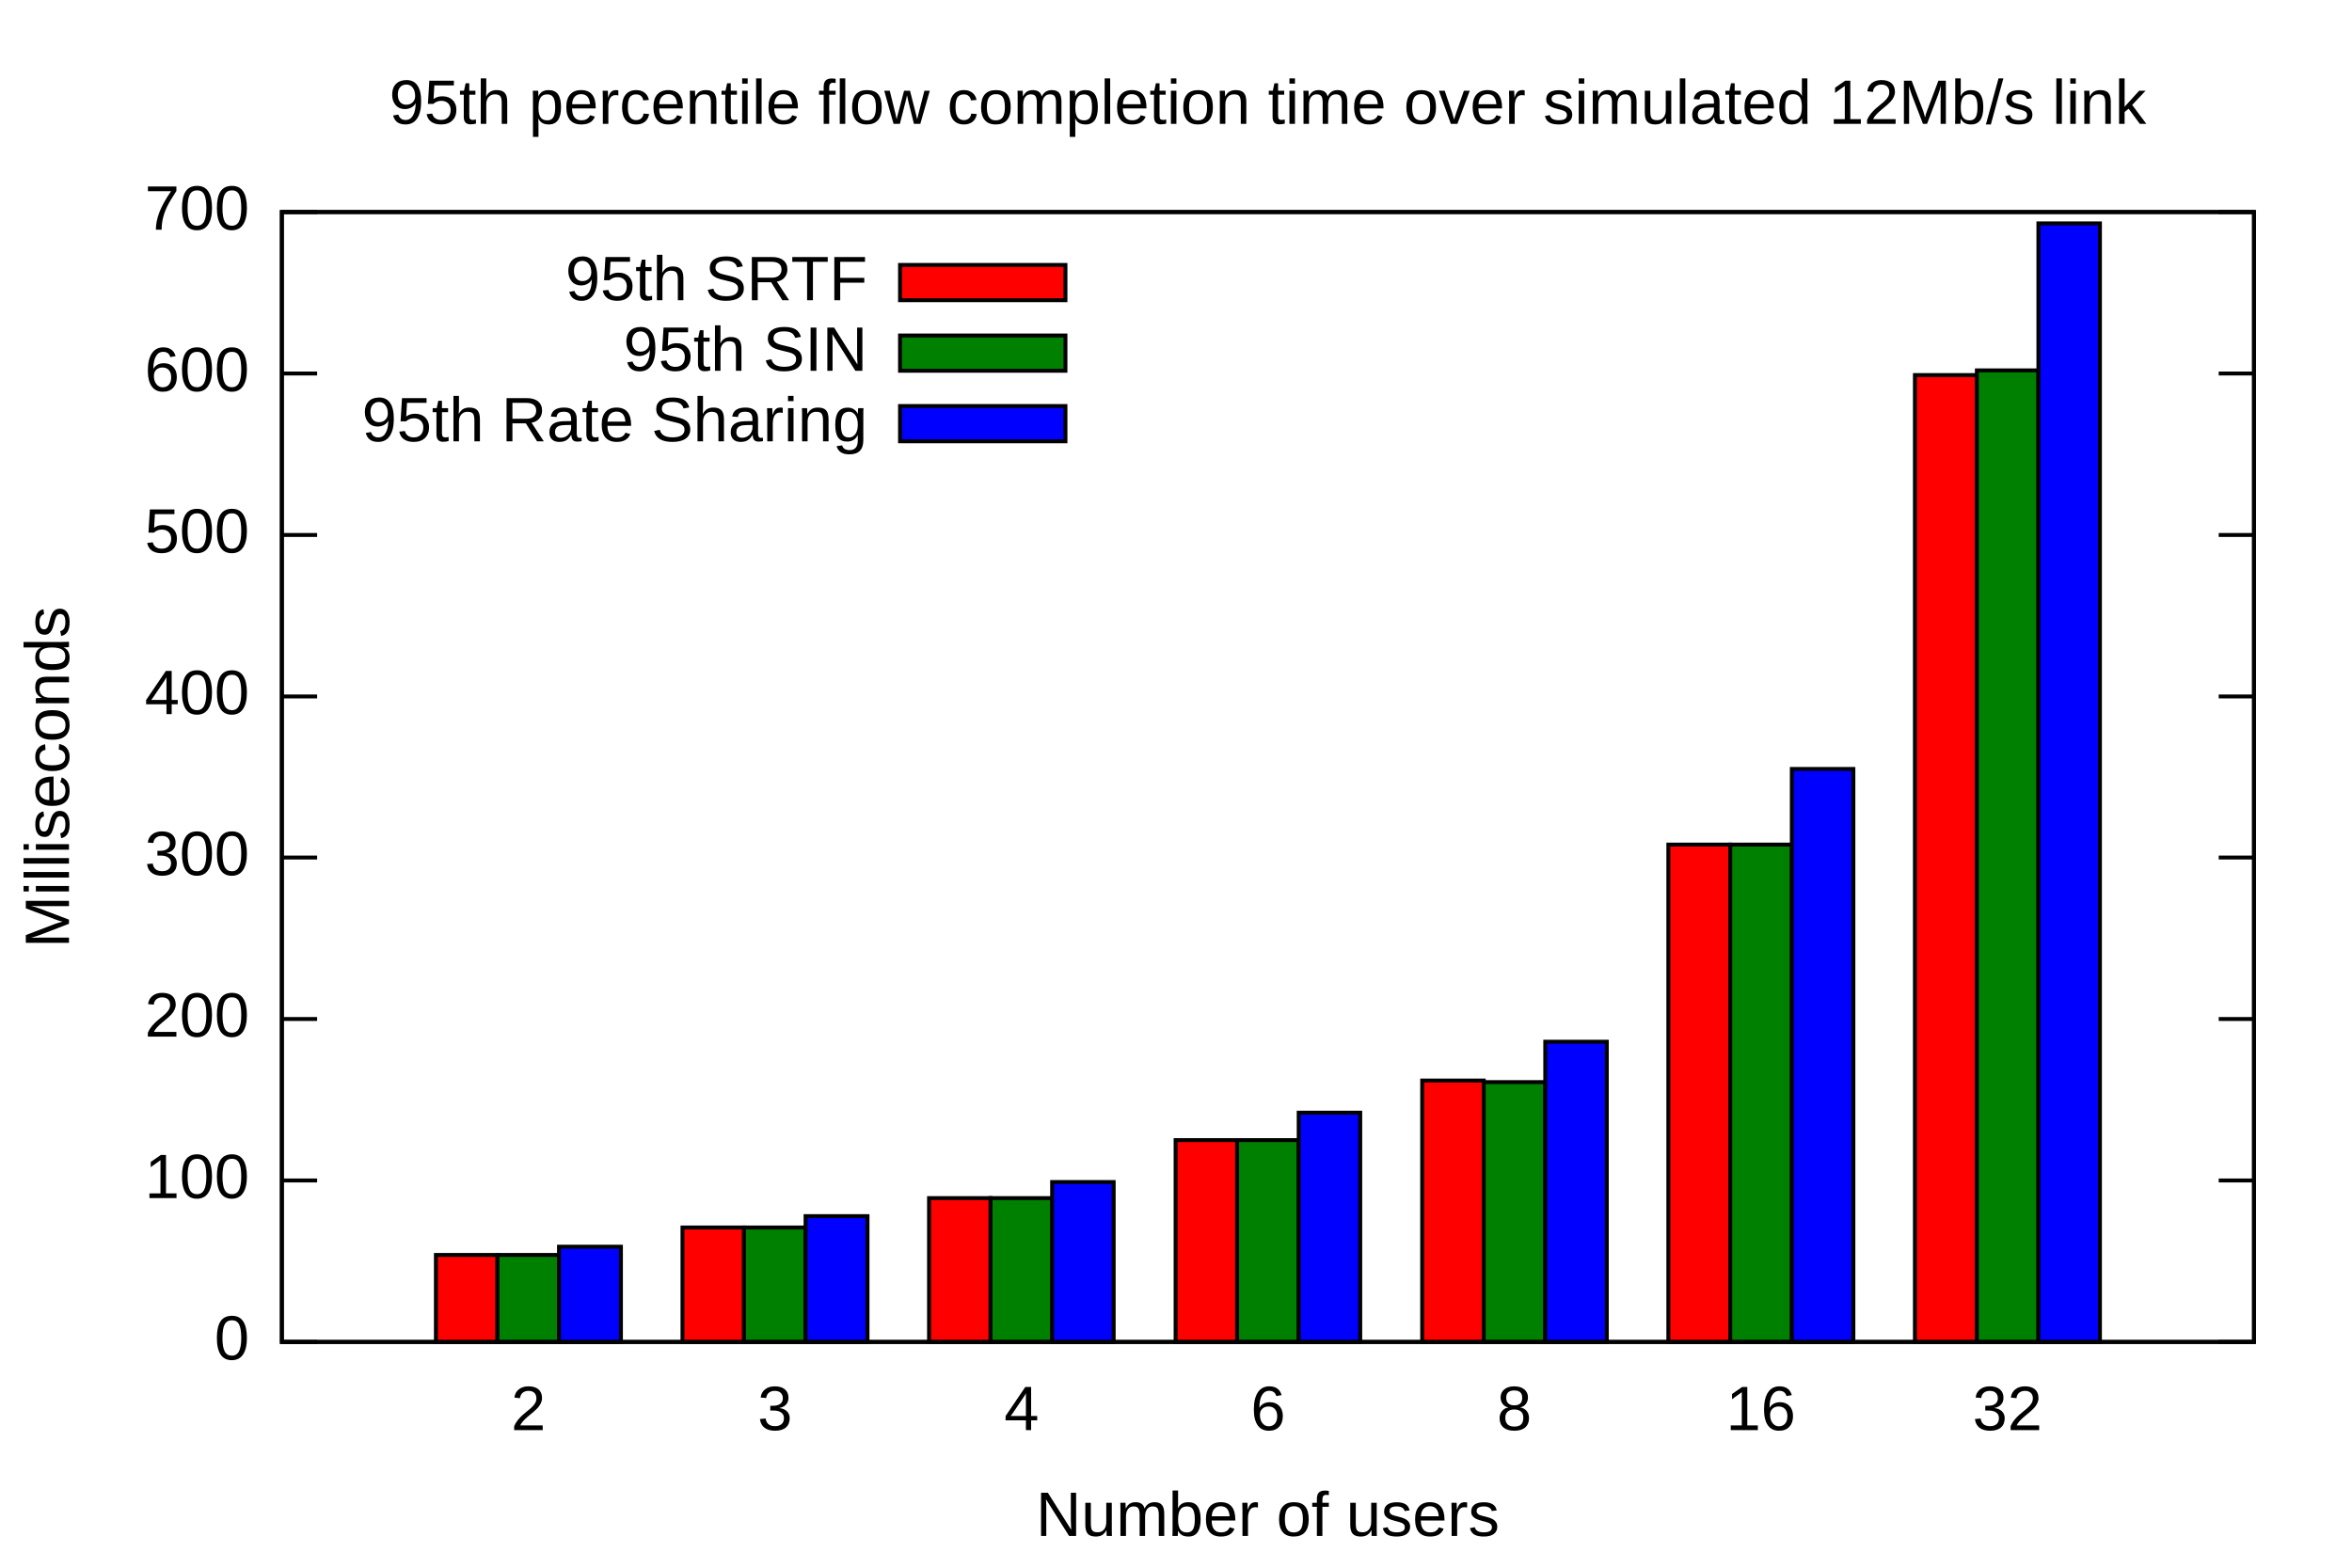
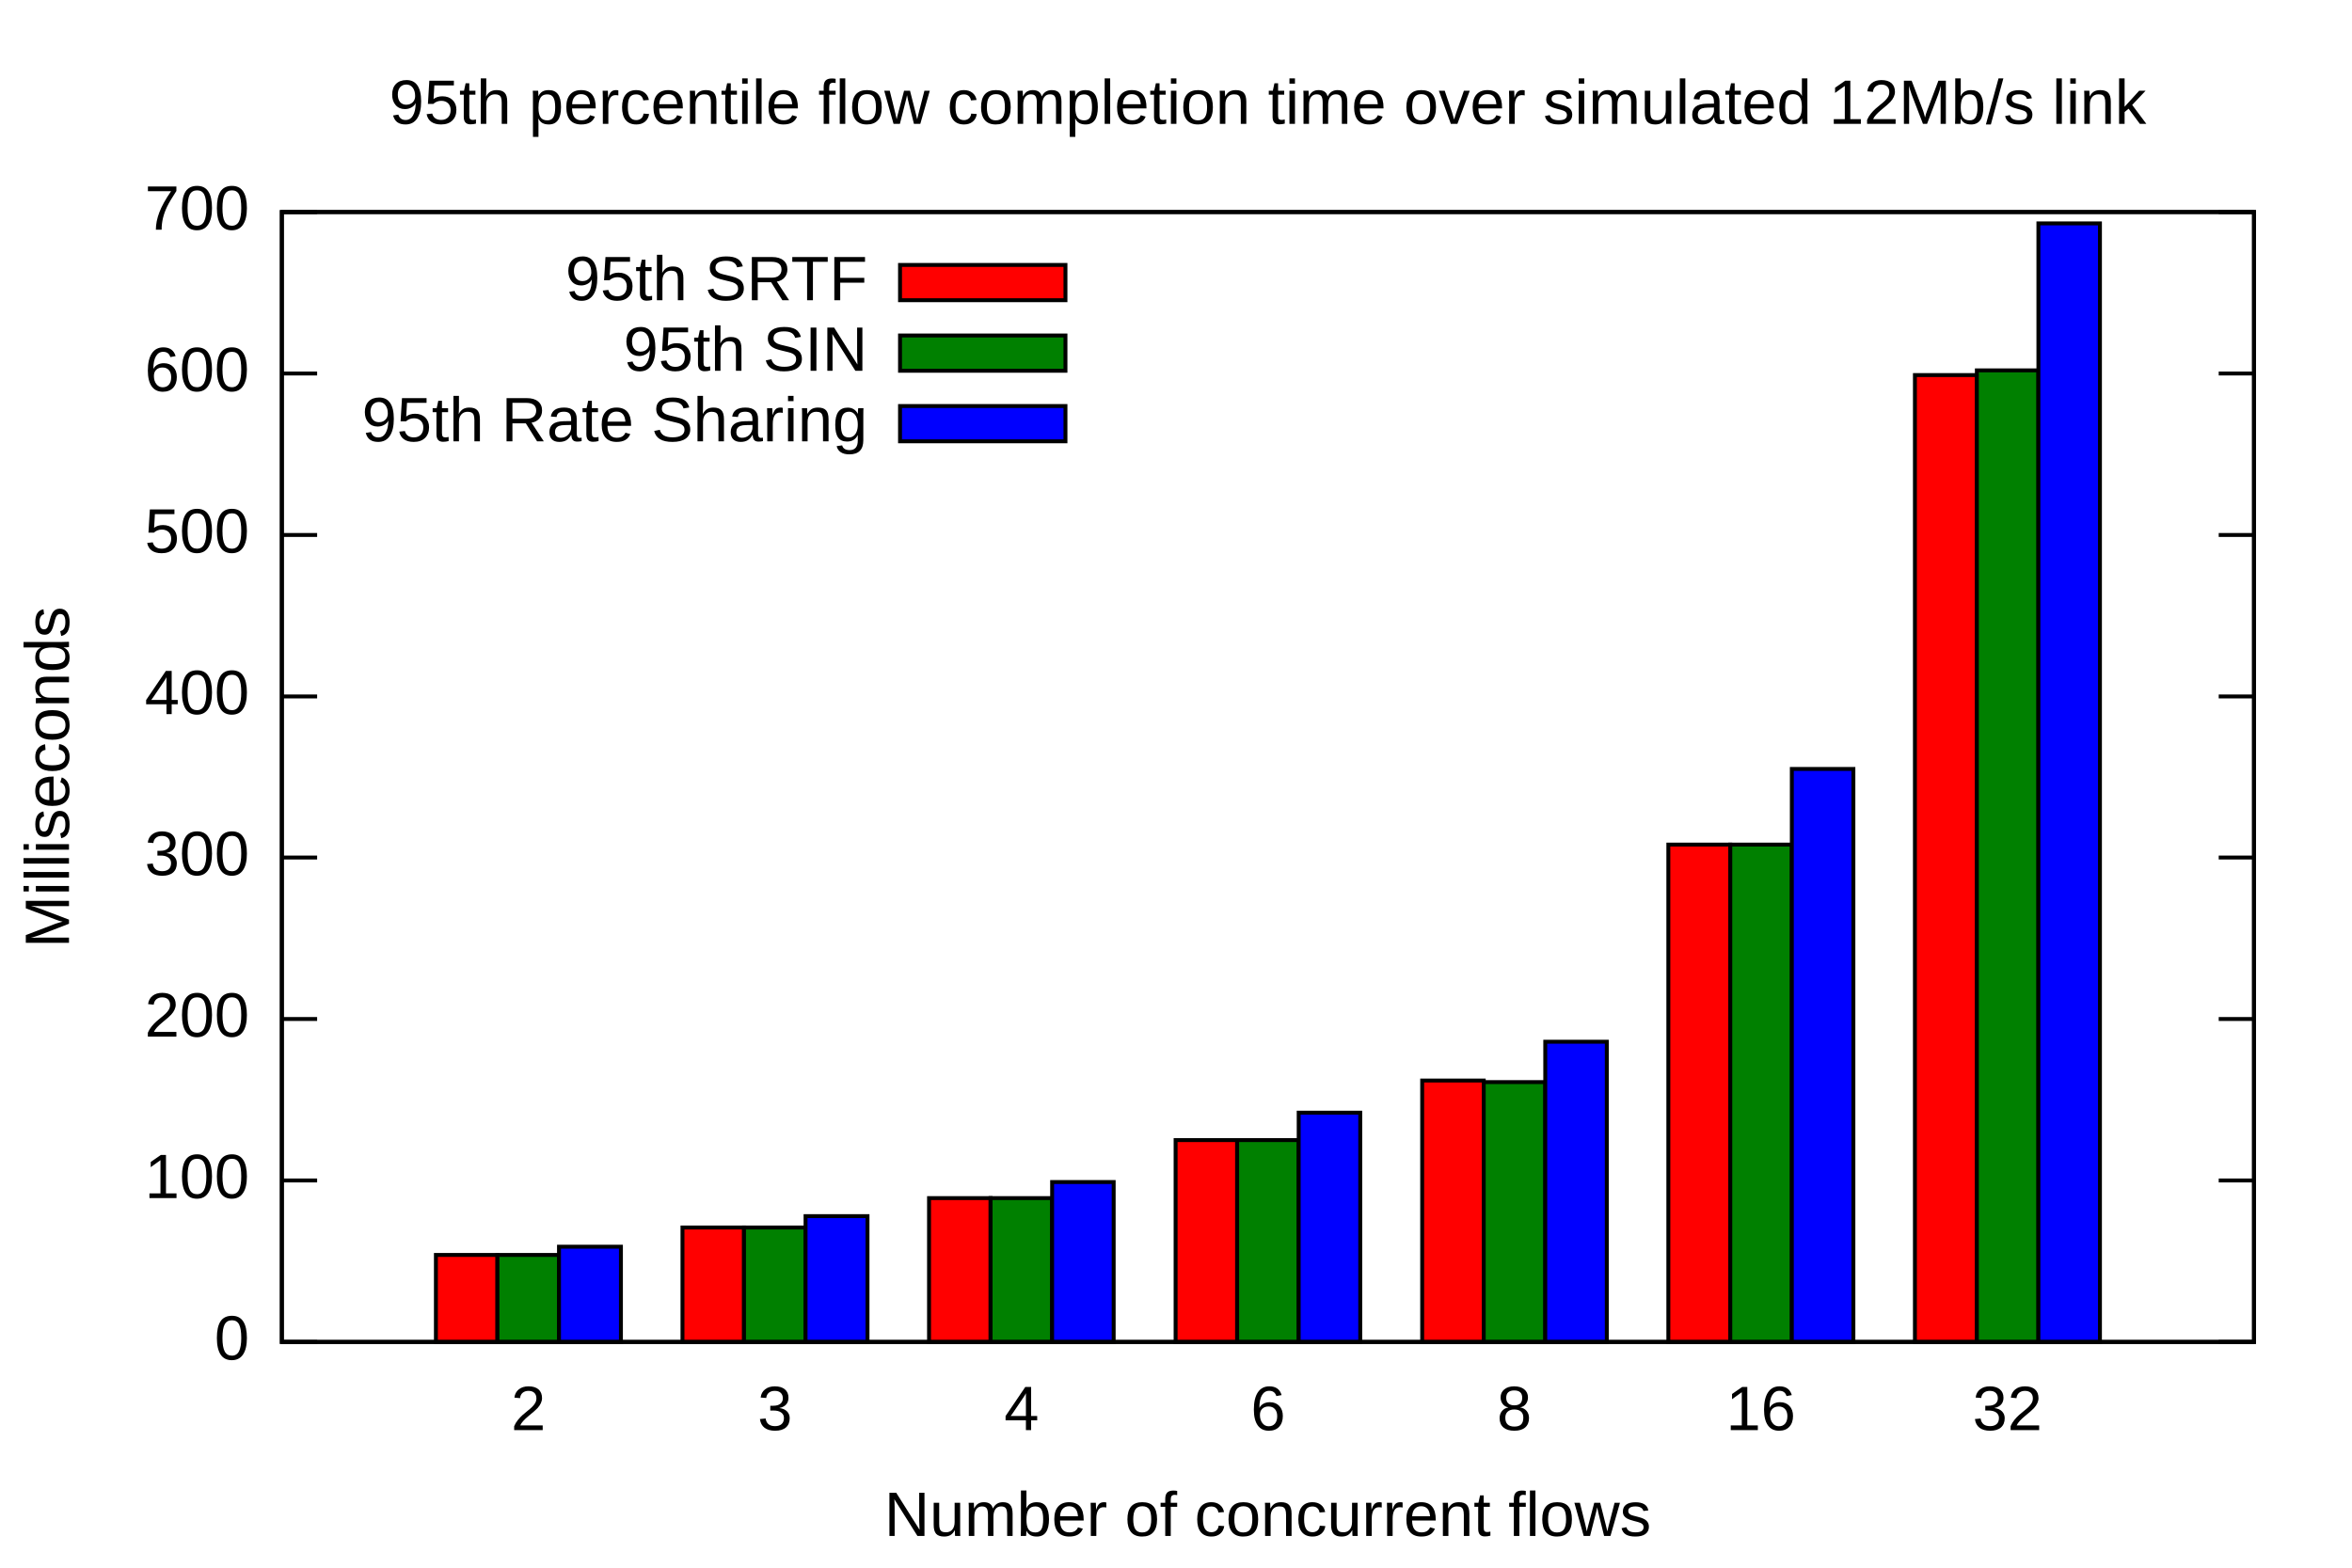
<svg xmlns="http://www.w3.org/2000/svg" xmlns:xlink="http://www.w3.org/1999/xlink" width="600" height="400" viewBox="0 0 600 400">
  <g id="gnuplot_canvas">
    <rect x="0" y="0" width="600" height="400" fill="none" />
    <defs>
      <circle id="gpDot" r="0.5" stroke-width="0.5" />
      <path id="gpPt0" stroke-width="0.222" stroke="currentColor" d="M-1,0 h2 M0,-1 v2" />
      <path id="gpPt1" stroke-width="0.222" stroke="currentColor" d="M-1,-1 L1,1 M1,-1 L-1,1" />
      <path id="gpPt2" stroke-width="0.222" stroke="currentColor" d="M-1,0 L1,0 M0,-1 L0,1 M-1,-1 L1,1 M-1,1 L1,-1" />
      <rect id="gpPt3" stroke-width="0.222" stroke="currentColor" x="-1" y="-1" width="2" height="2" />
      <rect id="gpPt4" stroke-width="0.222" stroke="currentColor" fill="currentColor" x="-1" y="-1" width="2" height="2" />
      <circle id="gpPt5" stroke-width="0.222" stroke="currentColor" cx="0" cy="0" r="1" />
      <use xlink:href="#gpPt5" id="gpPt6" fill="currentColor" stroke="none" />
      <path id="gpPt7" stroke-width="0.222" stroke="currentColor" d="M0,-1.33 L-1.33,0.67 L1.33,0.67 z" />
      <use xlink:href="#gpPt7" id="gpPt8" fill="currentColor" stroke="none" />
      <use xlink:href="#gpPt7" id="gpPt9" stroke="currentColor" transform="rotate(180)" />
      <use xlink:href="#gpPt9" id="gpPt10" fill="currentColor" stroke="none" />
      <use xlink:href="#gpPt3" id="gpPt11" stroke="currentColor" transform="rotate(45)" />
      <use xlink:href="#gpPt11" id="gpPt12" fill="currentColor" stroke="none" />
    </defs>
    <g style="fill:none; color:white; stroke:black; stroke-width:1.00; stroke-linecap:butt; stroke-linejoin:miter">
</g>
    <g style="fill:none; color:black; stroke:currentColor; stroke-width:1.00; stroke-linecap:butt; stroke-linejoin:miter">
      <path stroke="black" d="M71.9,342.4 L80.9,342.4 M575.0,342.4 L566.0,342.4  h0.01" />
      <g transform="translate(63.6,346.9)" style="stroke:none; fill:black; font-family:arial; font-size:12.00pt; text-anchor:end">
        <text> 0</text>
      </g>
      <path stroke="black" d="M71.9,301.2 L80.9,301.2 M575.0,301.2 L566.0,301.2  h0.01" />
      <g transform="translate(63.6,305.7)" style="stroke:none; fill:black; font-family:arial; font-size:12.00pt; text-anchor:end">
        <text> 100</text>
      </g>
      <path stroke="black" d="M71.9,260.0 L80.9,260.0 M575.0,260.0 L566.0,260.0  h0.01" />
      <g transform="translate(63.6,264.5)" style="stroke:none; fill:black; font-family:arial; font-size:12.00pt; text-anchor:end">
        <text> 200</text>
      </g>
      <path stroke="black" d="M71.9,218.8 L80.9,218.8 M575.0,218.8 L566.0,218.8  h0.01" />
      <g transform="translate(63.6,223.3)" style="stroke:none; fill:black; font-family:arial; font-size:12.00pt; text-anchor:end">
        <text> 300</text>
      </g>
      <path stroke="black" d="M71.9,177.7 L80.9,177.7 M575.0,177.7 L566.0,177.7  h0.01" />
      <g transform="translate(63.6,182.2)" style="stroke:none; fill:black; font-family:arial; font-size:12.00pt; text-anchor:end">
        <text> 400</text>
      </g>
      <path stroke="black" d="M71.9,136.5 L80.9,136.5 M575.0,136.5 L566.0,136.5  h0.01" />
      <g transform="translate(63.6,141.0)" style="stroke:none; fill:black; font-family:arial; font-size:12.00pt; text-anchor:end">
        <text> 500</text>
      </g>
      <path stroke="black" d="M71.9,95.3 L80.9,95.3 M575.0,95.3 L566.0,95.3  h0.01" />
      <g transform="translate(63.6,99.8)" style="stroke:none; fill:black; font-family:arial; font-size:12.00pt; text-anchor:end">
        <text> 600</text>
      </g>
      <path stroke="black" d="M71.9,54.1 L80.9,54.1 M575.0,54.1 L566.0,54.1  h0.01" />
      <g transform="translate(63.6,58.6)" style="stroke:none; fill:black; font-family:arial; font-size:12.00pt; text-anchor:end">
        <text> 700</text>
      </g>
      <path stroke="black" d="M134.8,342.4 L134.8,333.4  h0.01" />
      <g transform="translate(134.8,364.9)" style="stroke:none; fill:black; font-family:arial; font-size:12.00pt; text-anchor:middle">
        <text>2</text>
      </g>
      <path stroke="black" d="M197.7,342.4 L197.7,333.4  h0.01" />
      <g transform="translate(197.7,364.9)" style="stroke:none; fill:black; font-family:arial; font-size:12.00pt; text-anchor:middle">
        <text>3</text>
      </g>
      <path stroke="black" d="M260.6,342.4 L260.6,333.4  h0.01" />
      <g transform="translate(260.6,364.9)" style="stroke:none; fill:black; font-family:arial; font-size:12.00pt; text-anchor:middle">
        <text>4</text>
      </g>
      <path stroke="black" d="M323.5,342.4 L323.5,333.4  h0.01" />
      <g transform="translate(323.5,364.9)" style="stroke:none; fill:black; font-family:arial; font-size:12.00pt; text-anchor:middle">
        <text>6</text>
      </g>
      <path stroke="black" d="M386.3,342.4 L386.3,333.4  h0.01" />
      <g transform="translate(386.3,364.9)" style="stroke:none; fill:black; font-family:arial; font-size:12.00pt; text-anchor:middle">
        <text>8</text>
      </g>
      <path stroke="black" d="M449.2,342.4 L449.2,333.4  h0.01" />
      <g transform="translate(449.2,364.9)" style="stroke:none; fill:black; font-family:arial; font-size:12.00pt; text-anchor:middle">
        <text>16</text>
      </g>
      <path stroke="black" d="M512.1,342.4 L512.1,333.4  h0.01" />
      <g transform="translate(512.1,364.9)" style="stroke:none; fill:black; font-family:arial; font-size:12.00pt; text-anchor:middle">
        <text>32</text>
      </g>
      <path stroke="black" d="M71.9,54.1 L71.9,342.4 L575.0,342.4 L575.0,54.1 L71.9,54.1 Z  h0.01" />
      <g transform="translate(17.6,198.3) rotate(270)" style="stroke:none; fill:black; font-family:arial; font-size:12.00pt; text-anchor:middle">
        <text>Milliseconds</text>
      </g>
      <g transform="translate(323.4,391.9)" style="stroke:none; fill:black; font-family:arial; font-size:12.00pt; text-anchor:middle">
-         <text>Number of users</text>
+         <text>Number of concurrent flows</text>
      </g>
      <g transform="translate(323.4,31.6)" style="stroke:none; fill:black; font-family:arial; font-size:12.00pt; text-anchor:middle">
        <text>95th percentile flow completion time over simulated 12Mb/s link</text>
      </g>
    </g>
    <g id="delay_ratio_plot_1">
      <g style="fill:none; color:red; stroke:currentColor; stroke-width:1.00; stroke-linecap:butt; stroke-linejoin:miter">
        <g transform="translate(221.3,76.6)" style="stroke:none; fill:black; font-family:arial; font-size:12.00pt; text-anchor:end">
          <text>95th SRTF</text>
        </g>
        <g style="stroke:none; shape-rendering:crispEdges">
          <polygon fill="currentColor" points="229.6,76.6 271.8,76.6 271.8,67.6 229.6,67.6 " />
        </g>
        <path stroke="black" d="M229.6,76.6 L271.8,76.6 L271.8,67.6 L229.6,67.6 L229.6,76.6 Z  h0.01" />
        <g style="stroke:none; shape-rendering:crispEdges">
          <polygon fill="currentColor" points="111.2,342.4 127.0,342.4 127.0,320.1 111.2,320.1 " />
        </g>
        <path stroke="black" d="M111.2,342.4 L111.2,320.2 L126.9,320.2 L126.9,342.4 L111.2,342.4 Z  h0.01" />
        <g style="stroke:none; shape-rendering:crispEdges">
          <polygon fill="currentColor" points="174.1,342.4 189.9,342.4 189.9,313.1 174.1,313.1 " />
        </g>
        <path stroke="black" d="M174.1,342.4 L174.1,313.2 L189.8,313.2 L189.8,342.4 L174.1,342.4 Z  h0.01" />
        <g style="stroke:none; shape-rendering:crispEdges">
          <polygon fill="currentColor" points="237.0,342.4 252.8,342.4 252.8,305.6 237.0,305.6 " />
        </g>
        <path stroke="black" d="M237.0,342.4 L237.0,305.7 L252.7,305.7 L252.7,342.4 L237.0,342.4 Z  h0.01" />
        <g style="stroke:none; shape-rendering:crispEdges">
          <polygon fill="currentColor" points="299.9,342.4 315.7,342.4 315.7,290.8 299.9,290.8 " />
        </g>
        <path stroke="black" d="M299.9,342.4 L299.9,290.9 L315.6,290.9 L315.6,342.4 L299.9,342.4 Z  h0.01" />
        <g style="stroke:none; shape-rendering:crispEdges">
          <polygon fill="currentColor" points="362.8,342.4 378.6,342.4 378.6,275.6 362.8,275.6 " />
        </g>
        <path stroke="black" d="M362.8,342.4 L362.8,275.7 L378.5,275.7 L378.5,342.4 L362.8,342.4 Z  h0.01" />
        <g style="stroke:none; shape-rendering:crispEdges">
          <polygon fill="currentColor" points="425.6,342.4 441.5,342.4 441.5,215.4 425.6,215.4 " />
        </g>
        <path stroke="black" d="M425.6,342.4 L425.6,215.5 L441.4,215.5 L441.4,342.4 L425.6,342.4 Z  h0.01" />
        <g style="stroke:none; shape-rendering:crispEdges">
          <polygon fill="currentColor" points="488.5,342.4 504.4,342.4 504.4,95.6 488.5,95.6 " />
        </g>
        <path stroke="black" d="M488.5,342.4 L488.5,95.7 L504.3,95.7 L504.3,342.4 L488.5,342.4 Z  h0.01" />
      </g>
    </g>
    <g id="delay_ratio_plot_2">
      <g style="fill:none; color:green; stroke:currentColor; stroke-width:1.00; stroke-linecap:butt; stroke-linejoin:miter">
        <g transform="translate(221.3,94.6)" style="stroke:none; fill:black; font-family:arial; font-size:12.00pt; text-anchor:end">
          <text>95th SIN</text>
        </g>
        <g style="stroke:none; shape-rendering:crispEdges">
          <polygon fill="currentColor" points="229.6,94.6 271.8,94.6 271.8,85.6 229.6,85.6 " />
        </g>
        <path stroke="black" d="M229.6,94.6 L271.8,94.6 L271.8,85.6 L229.6,85.6 L229.6,94.6 Z  h0.01" />
        <g style="stroke:none; shape-rendering:crispEdges">
          <polygon fill="currentColor" points="126.9,342.4 142.7,342.4 142.7,320.1 126.9,320.1 " />
        </g>
        <path stroke="black" d="M126.9,342.4 L126.9,320.2 L142.6,320.2 L142.6,342.4 L126.9,342.4 Z  h0.01" />
        <g style="stroke:none; shape-rendering:crispEdges">
          <polygon fill="currentColor" points="189.8,342.4 205.6,342.4 205.6,313.1 189.8,313.1 " />
        </g>
        <path stroke="black" d="M189.8,342.4 L189.8,313.2 L205.5,313.2 L205.5,342.4 L189.8,342.4 Z  h0.01" />
        <g style="stroke:none; shape-rendering:crispEdges">
          <polygon fill="currentColor" points="252.7,342.4 268.5,342.4 268.5,305.6 252.7,305.6 " />
        </g>
        <path stroke="black" d="M252.7,342.4 L252.7,305.7 L268.4,305.7 L268.4,342.4 L252.7,342.4 Z  h0.01" />
        <g style="stroke:none; shape-rendering:crispEdges">
          <polygon fill="currentColor" points="315.6,342.4 331.4,342.4 331.4,290.8 315.6,290.8 " />
        </g>
        <path stroke="black" d="M315.6,342.4 L315.6,290.9 L331.3,290.9 L331.3,342.4 L315.6,342.4 Z  h0.01" />
        <g style="stroke:none; shape-rendering:crispEdges">
          <polygon fill="currentColor" points="378.5,342.4 394.3,342.4 394.3,276.0 378.5,276.0 " />
        </g>
        <path stroke="black" d="M378.5,342.4 L378.5,276.1 L394.2,276.1 L394.2,342.4 L378.5,342.4 Z  h0.01" />
        <g style="stroke:none; shape-rendering:crispEdges">
          <polygon fill="currentColor" points="441.4,342.4 457.2,342.4 457.2,215.4 441.4,215.4 " />
        </g>
        <path stroke="black" d="M441.4,342.4 L441.4,215.5 L457.1,215.5 L457.1,342.4 L441.4,342.4 Z  h0.01" />
        <g style="stroke:none; shape-rendering:crispEdges">
          <polygon fill="currentColor" points="504.3,342.4 520.1,342.4 520.1,94.4 504.3,94.4 " />
        </g>
        <path stroke="black" d="M504.3,342.4 L504.3,94.5 L520.0,94.5 L520.0,342.4 L504.3,342.4 Z  h0.01" />
      </g>
    </g>
    <g id="delay_ratio_plot_3">
      <g style="fill:none; color:blue; stroke:currentColor; stroke-width:1.00; stroke-linecap:butt; stroke-linejoin:miter">
        <g transform="translate(221.3,112.6)" style="stroke:none; fill:black; font-family:arial; font-size:12.00pt; text-anchor:end">
          <text>95th Rate Sharing</text>
        </g>
        <g style="stroke:none; shape-rendering:crispEdges">
          <polygon fill="currentColor" points="229.6,112.6 271.8,112.6 271.8,103.6 229.6,103.6 " />
        </g>
        <path stroke="black" d="M229.6,112.6 L271.8,112.6 L271.8,103.6 L229.6,103.6 L229.6,112.6 Z  h0.01" />
        <g style="stroke:none; shape-rendering:crispEdges">
          <polygon fill="currentColor" points="142.6,342.4 158.5,342.4 158.5,318.0 142.6,318.0 " />
        </g>
        <path stroke="black" d="M142.6,342.4 L142.6,318.1 L158.4,318.1 L158.4,342.4 L142.6,342.4 Z  h0.01" />
        <g style="stroke:none; shape-rendering:crispEdges">
          <polygon fill="currentColor" points="205.5,342.4 221.4,342.4 221.4,310.2 205.5,310.2 " />
        </g>
        <path stroke="black" d="M205.5,342.4 L205.5,310.3 L221.3,310.3 L221.3,342.4 L205.5,342.4 Z  h0.01" />
        <g style="stroke:none; shape-rendering:crispEdges">
          <polygon fill="currentColor" points="268.4,342.4 284.2,342.4 284.2,301.5 268.4,301.5 " />
        </g>
        <path stroke="black" d="M268.4,342.4 L268.4,301.6 L284.1,301.6 L284.1,342.4 L268.4,342.4 Z  h0.01" />
        <g style="stroke:none; shape-rendering:crispEdges">
          <polygon fill="currentColor" points="331.3,342.4 347.1,342.4 347.1,283.8 331.3,283.8 " />
        </g>
        <path stroke="black" d="M331.3,342.4 L331.3,283.9 L347.0,283.9 L347.0,342.4 L331.3,342.4 Z  h0.01" />
        <g style="stroke:none; shape-rendering:crispEdges">
          <polygon fill="currentColor" points="394.2,342.4 410.0,342.4 410.0,265.7 394.2,265.7 " />
        </g>
        <path stroke="black" d="M394.2,342.4 L394.2,265.8 L409.9,265.8 L409.9,342.4 L394.2,342.4 Z  h0.01" />
        <g style="stroke:none; shape-rendering:crispEdges">
          <polygon fill="currentColor" points="457.1,342.4 472.9,342.4 472.9,196.1 457.1,196.1 " />
        </g>
        <path stroke="black" d="M457.1,342.4 L457.1,196.2 L472.8,196.2 L472.8,342.4 L457.1,342.4 Z  h0.01" />
        <g style="stroke:none; shape-rendering:crispEdges">
          <polygon fill="currentColor" points="520.0,342.4 535.8,342.4 535.8,56.9 520.0,56.9 " />
        </g>
        <path stroke="black" d="M520.0,342.4 L520.0,57.0 L535.7,57.0 L535.7,342.4 L520.0,342.4 Z  h0.01" />
      </g>
    </g>
    <g style="fill:none; color:black; stroke:currentColor; stroke-width:1.00; stroke-linecap:butt; stroke-linejoin:miter">
      <path stroke="black" d="M71.9,54.1 L71.9,342.4 L575.0,342.4 L575.0,54.1 L71.9,54.1 Z  h0.01" />
    </g>
  </g>
</svg>
